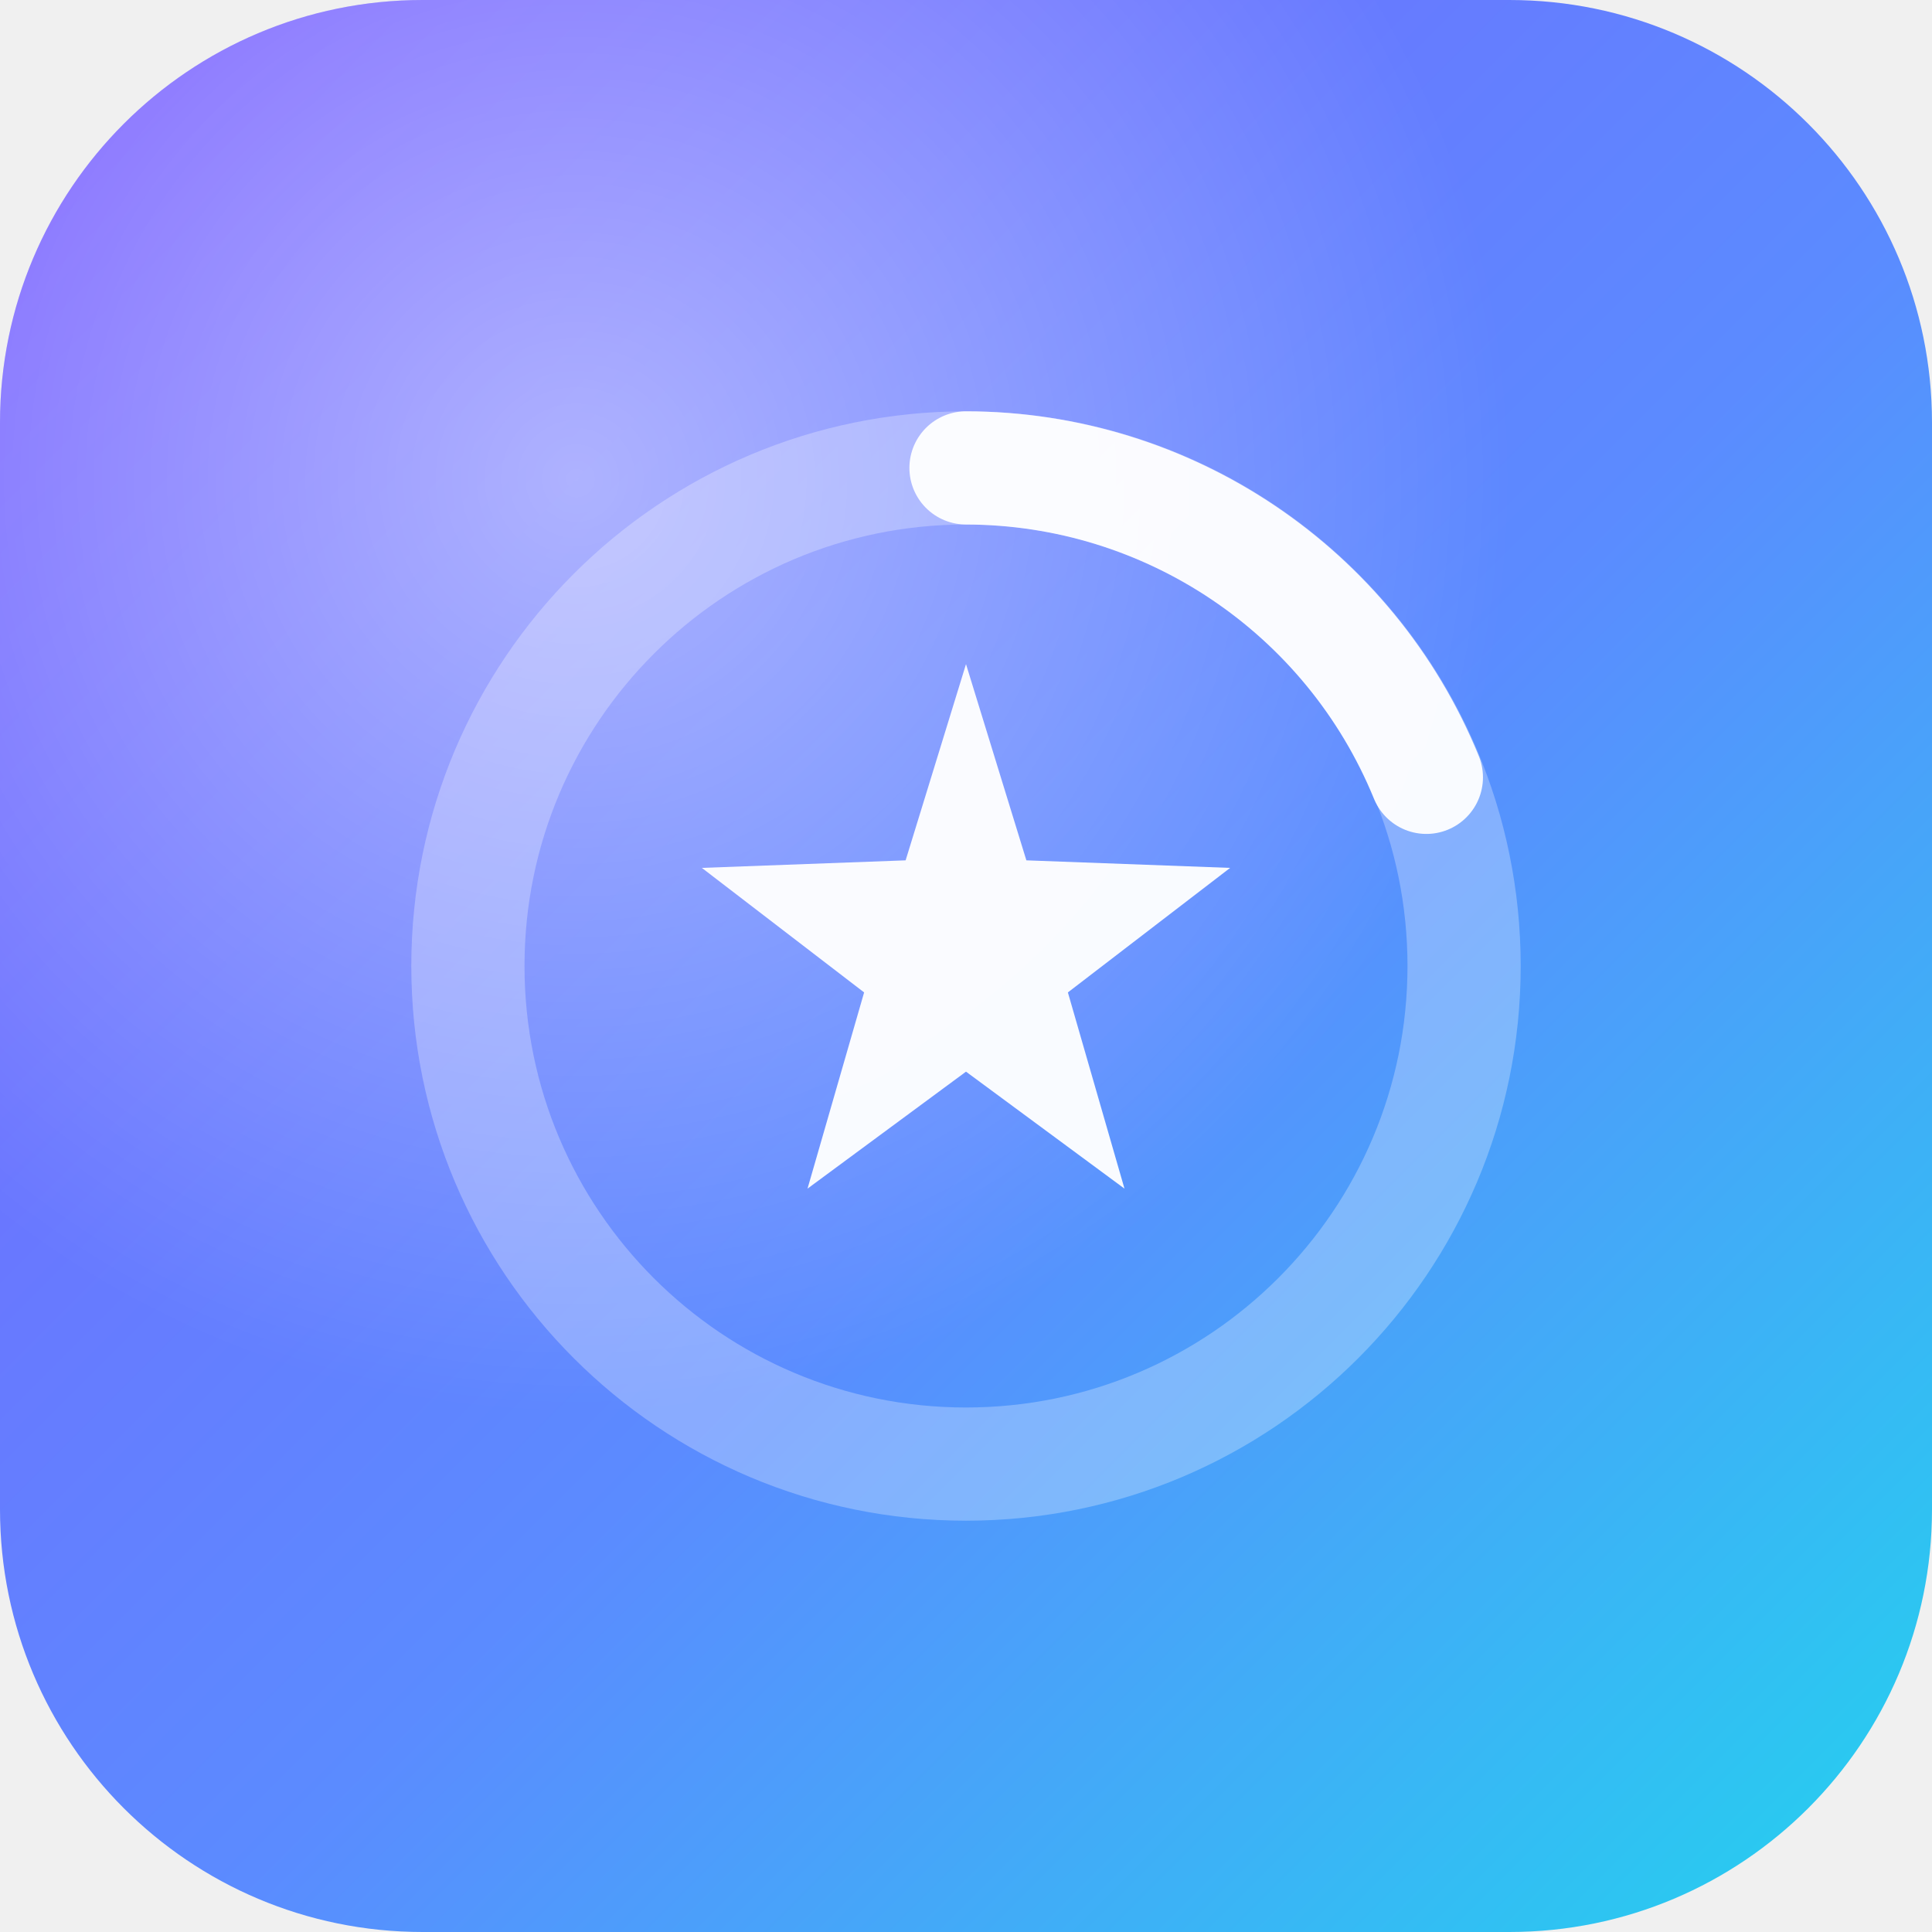
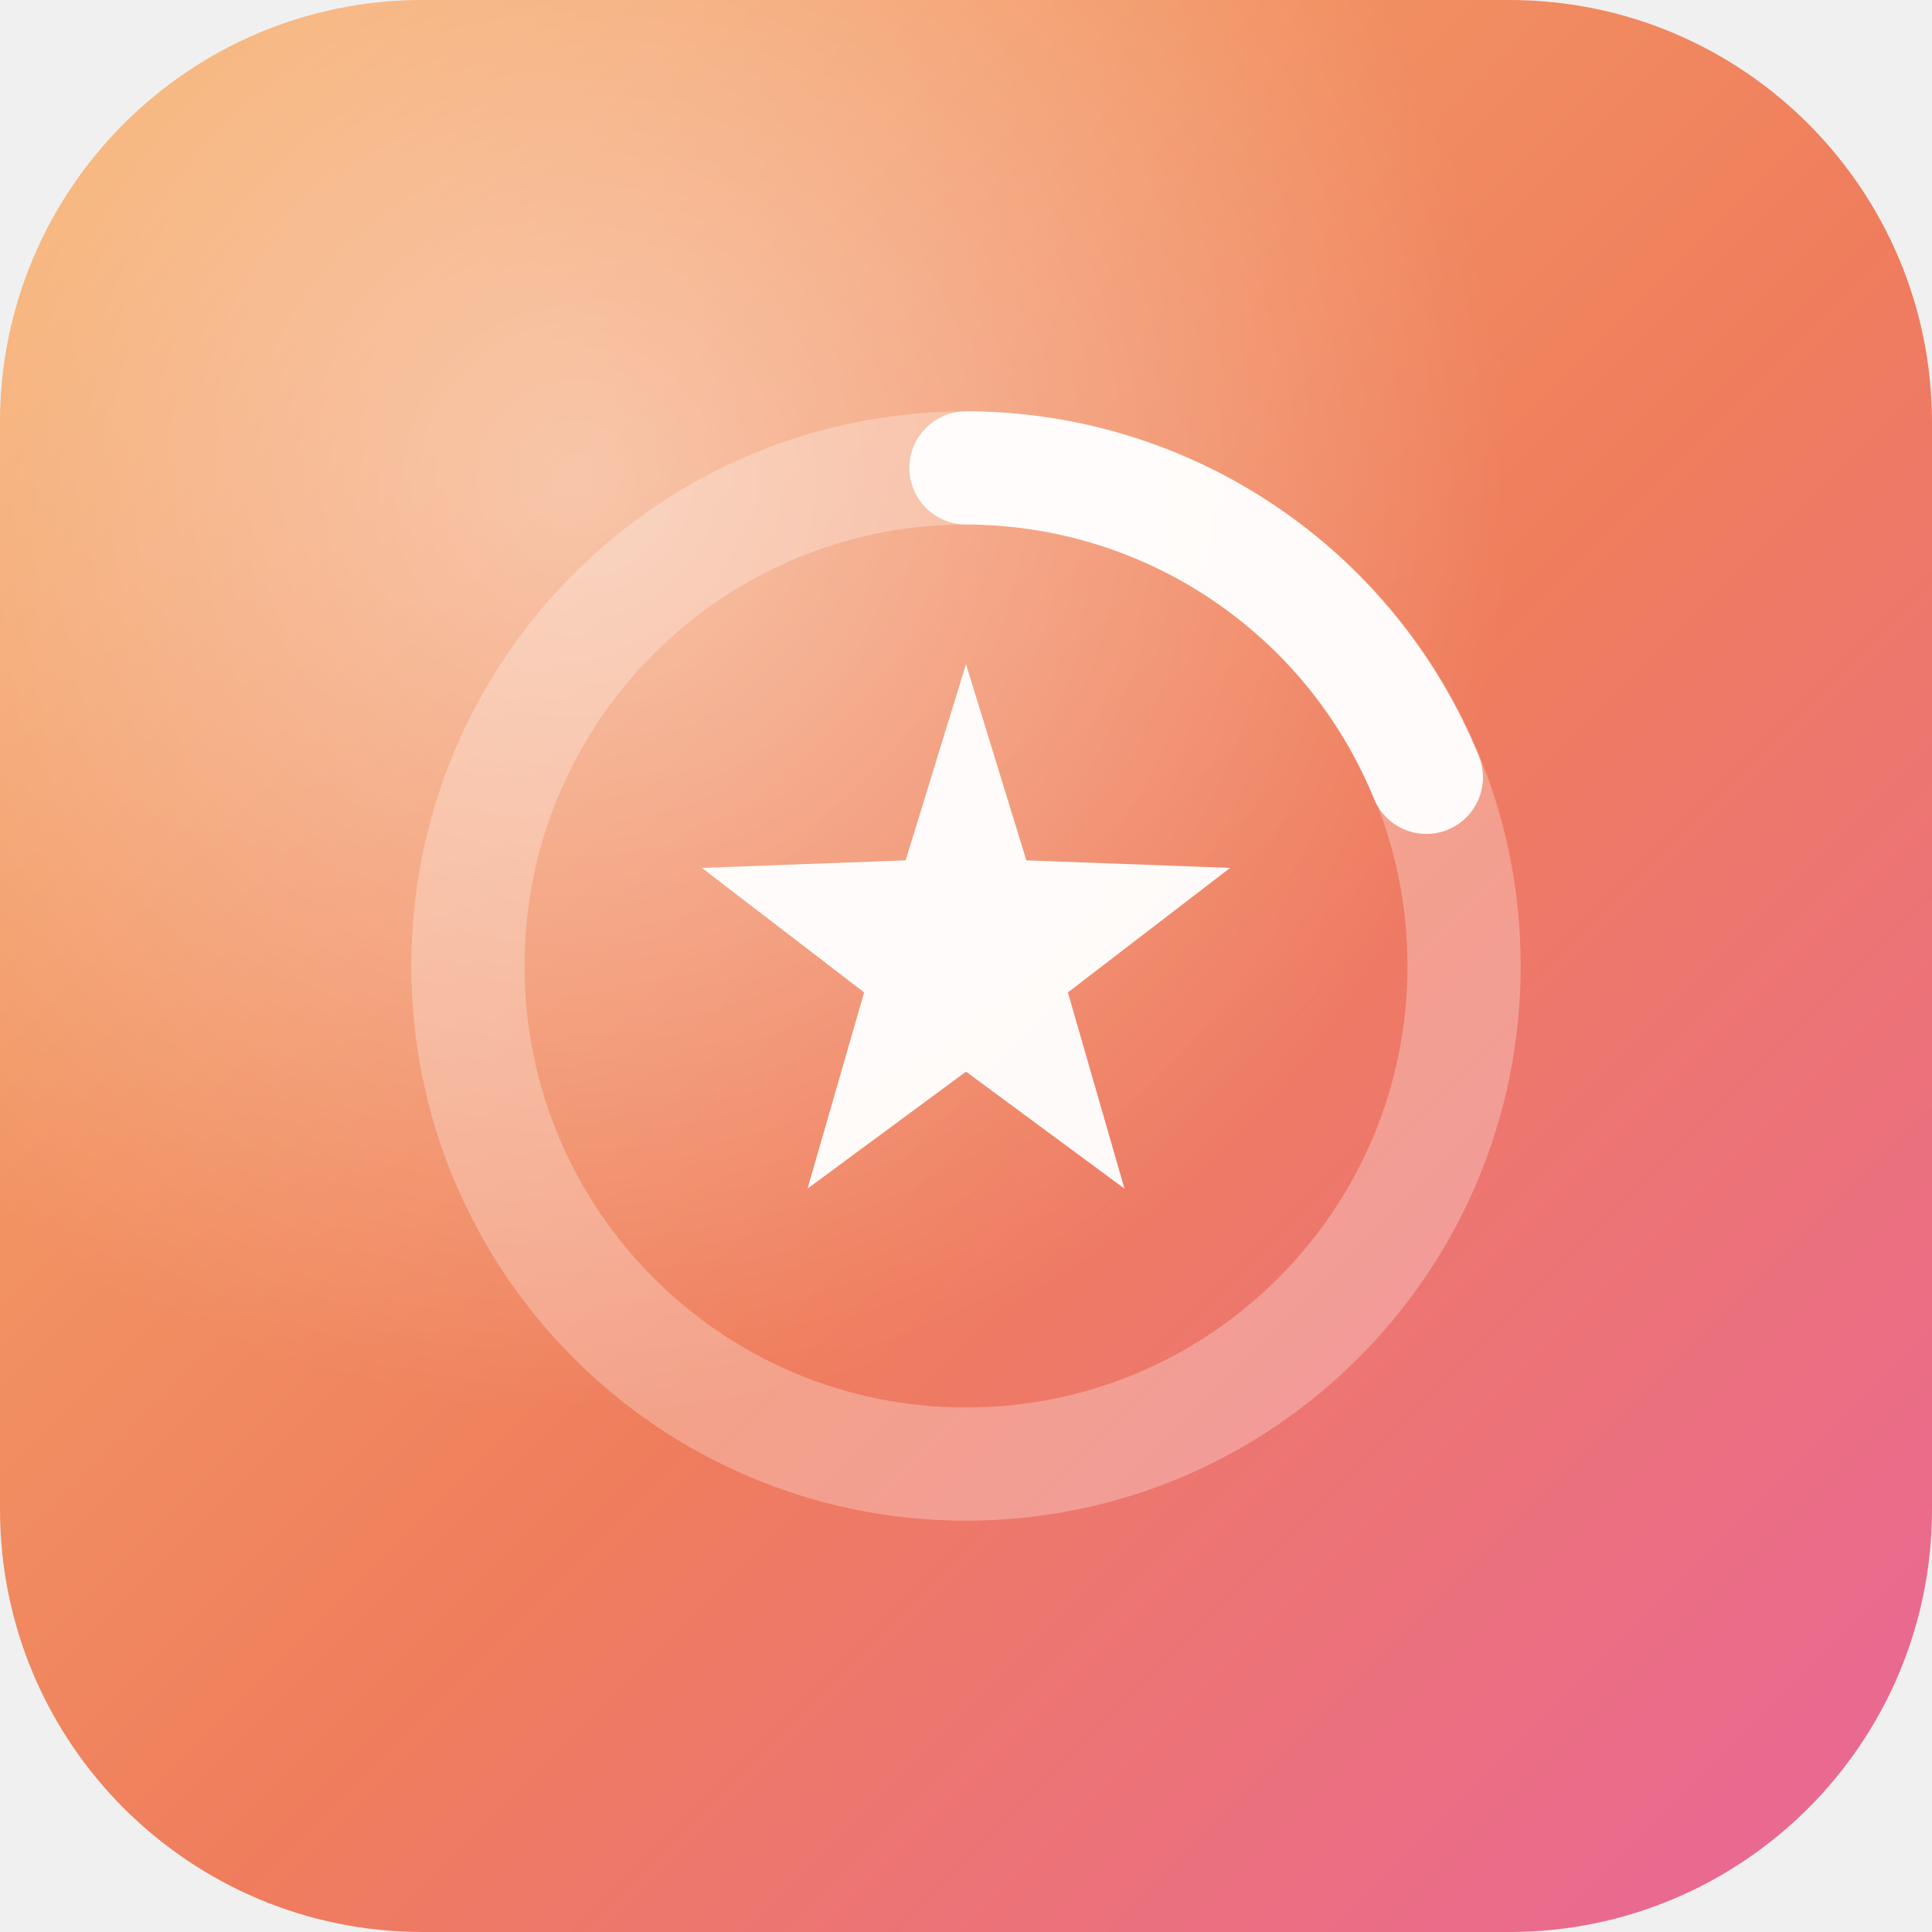
<svg xmlns="http://www.w3.org/2000/svg" width="512" height="512" viewBox="0 0 512 512">
  <defs>
    <linearGradient id="bg" x1="0" y1="0" x2="1" y2="1">
-       <stop offset="0%" stop-color="#7c5cff" />
-       <stop offset="55%" stop-color="#5b8bff" />
-       <stop offset="100%" stop-color="#22d3ee" />
+       <stop offset="0%" stop-color="#f6b06a" />
+       <stop offset="55%" stop-color="#ef7d5d" />
+       <stop offset="100%" stop-color="#e8659a" />
    </linearGradient>
    <radialGradient id="glow" cx="30%" cy="25%" r="80%">
      <stop offset="0%" stop-color="#ffffff" stop-opacity="0.45" />
      <stop offset="60%" stop-color="#ffffff" stop-opacity="0" />
    </radialGradient>
  </defs>
  <rect width="512" height="512" rx="112" fill="url(#bg)" />
  <rect width="512" height="512" rx="112" fill="url(#glow)" />
  <g fill="none" stroke="#ffffff" stroke-width="30" stroke-linecap="round">
    <circle cx="256" cy="256" r="132" stroke-opacity="0.28" />
    <path d="M256 124 a132 132 0 0 1 122 82" stroke-opacity="0.95" />
  </g>
  <path d="M256 176 l16 52 54 2 -43 33 15 52 -42-31 -42 31 15-52 -43-33 54-2 z" fill="#ffffff" fill-opacity="0.96" />
</svg>
